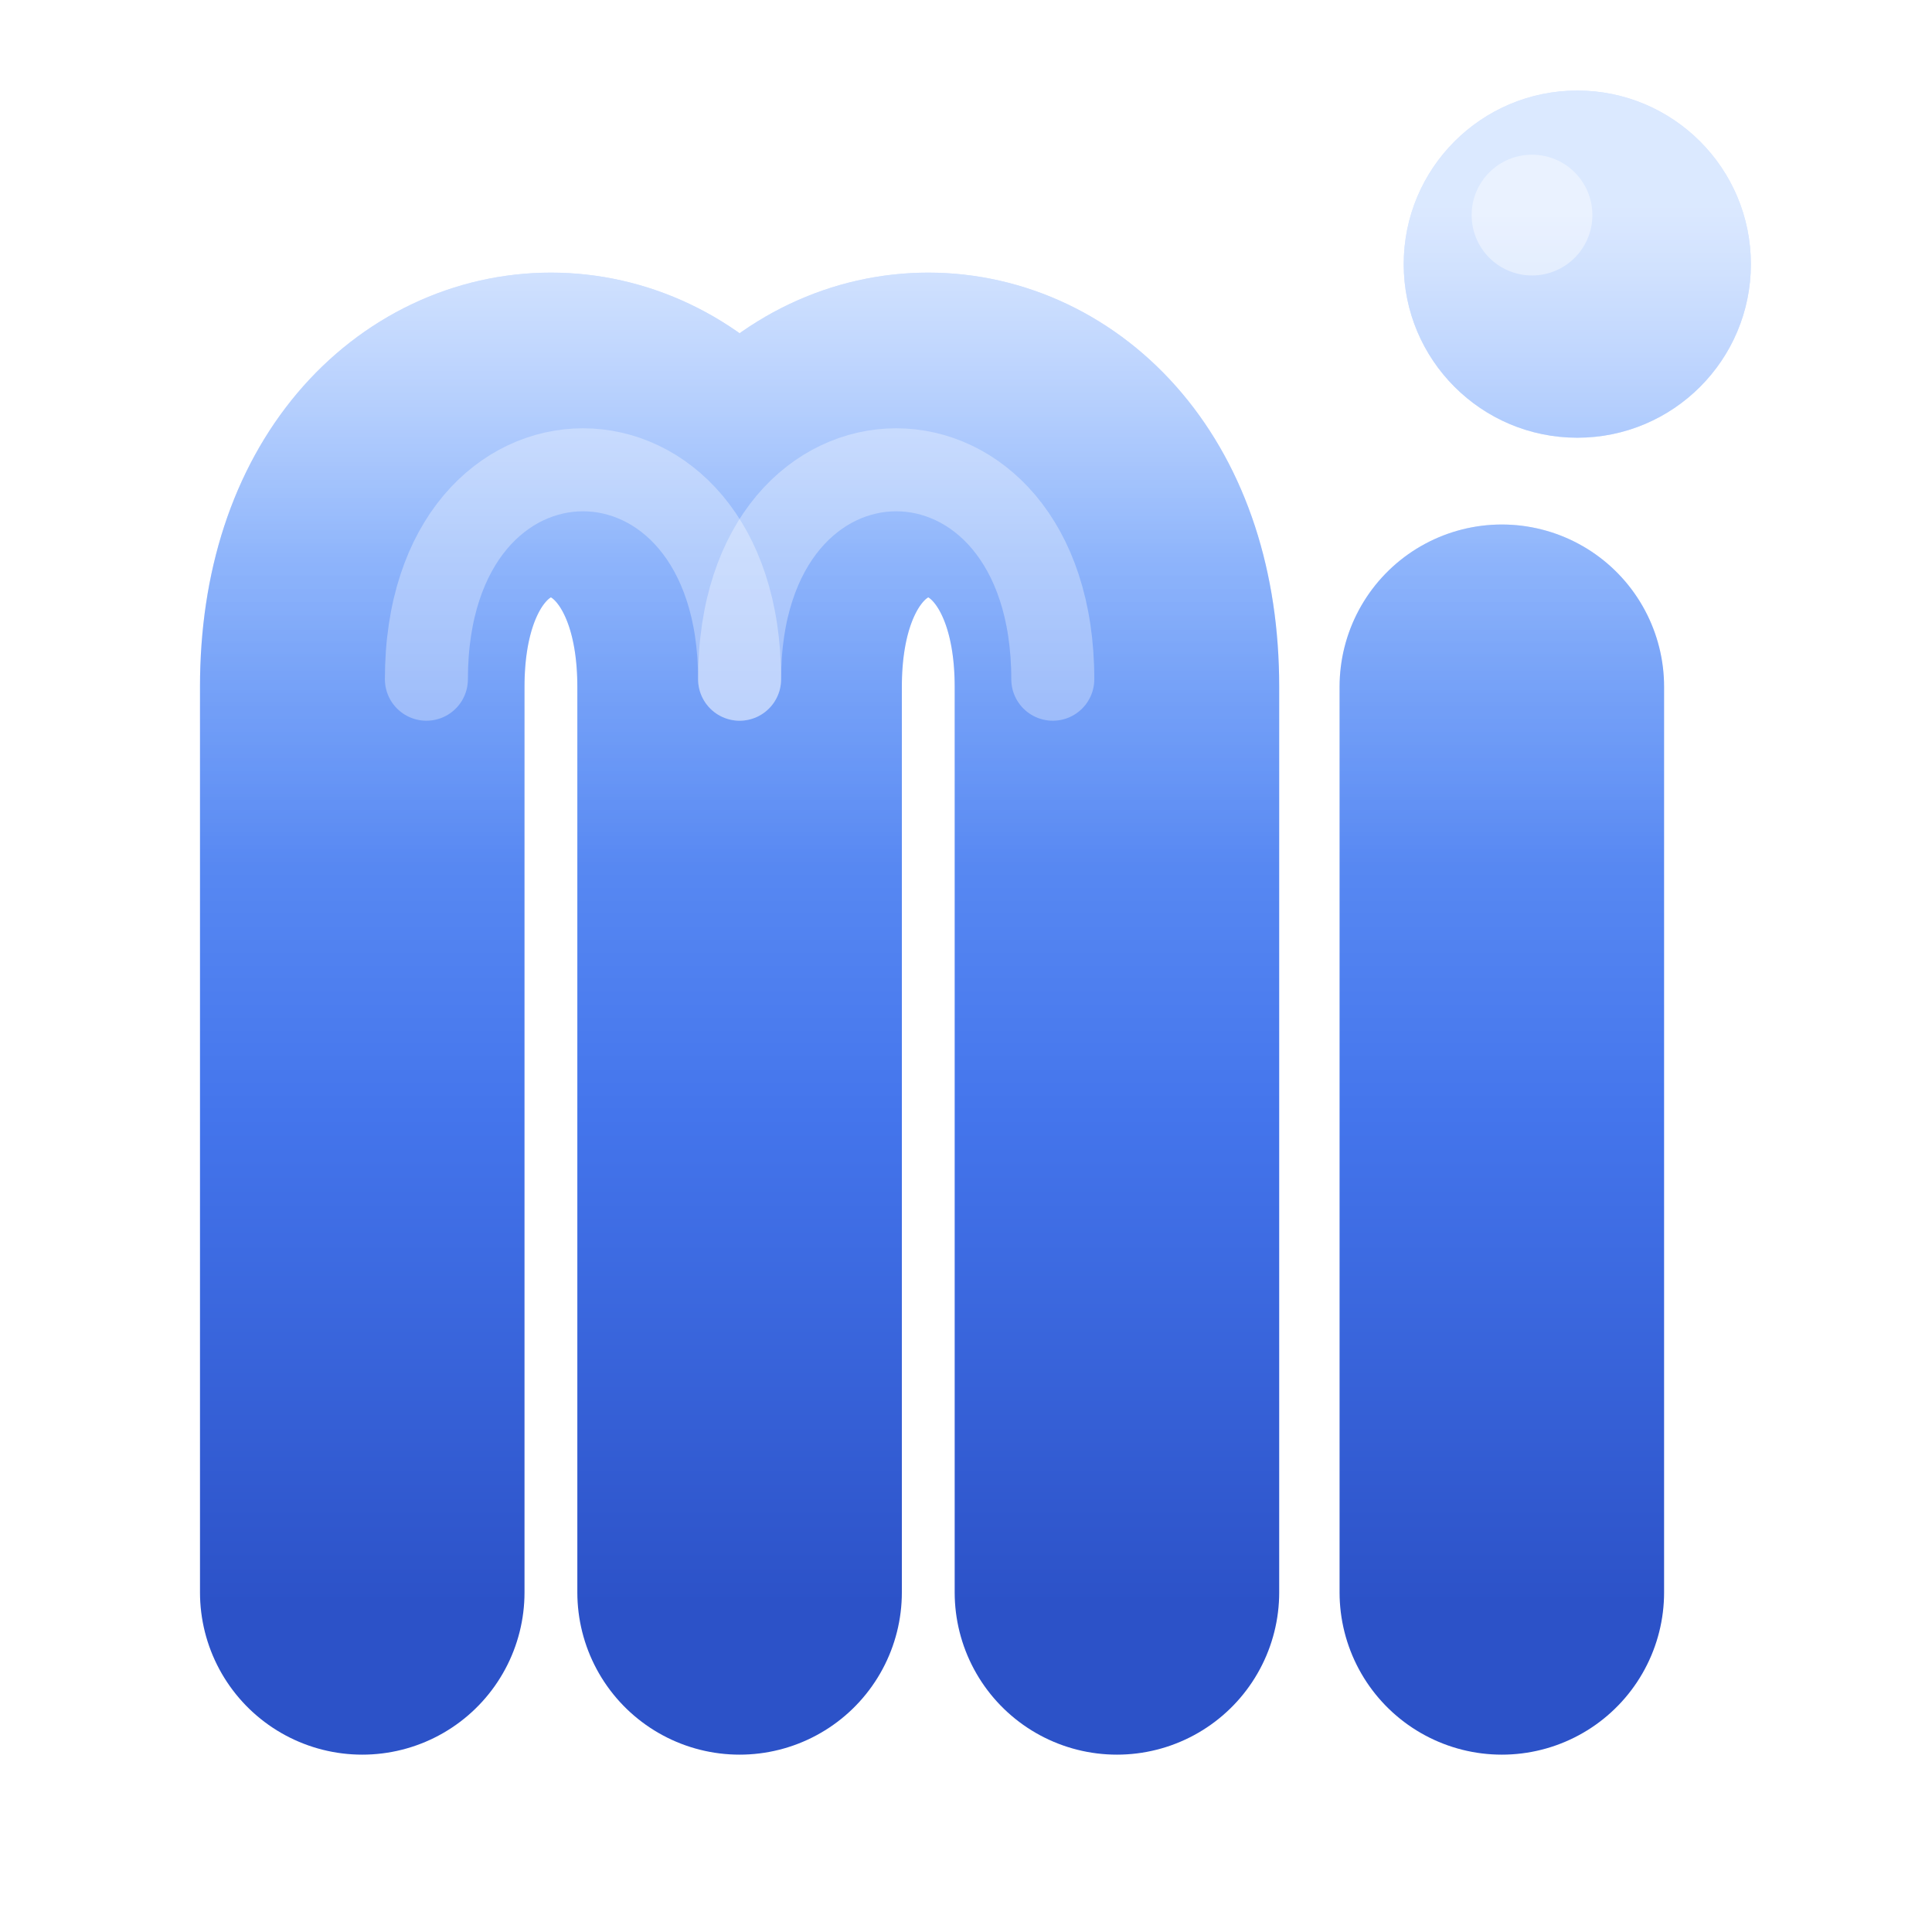
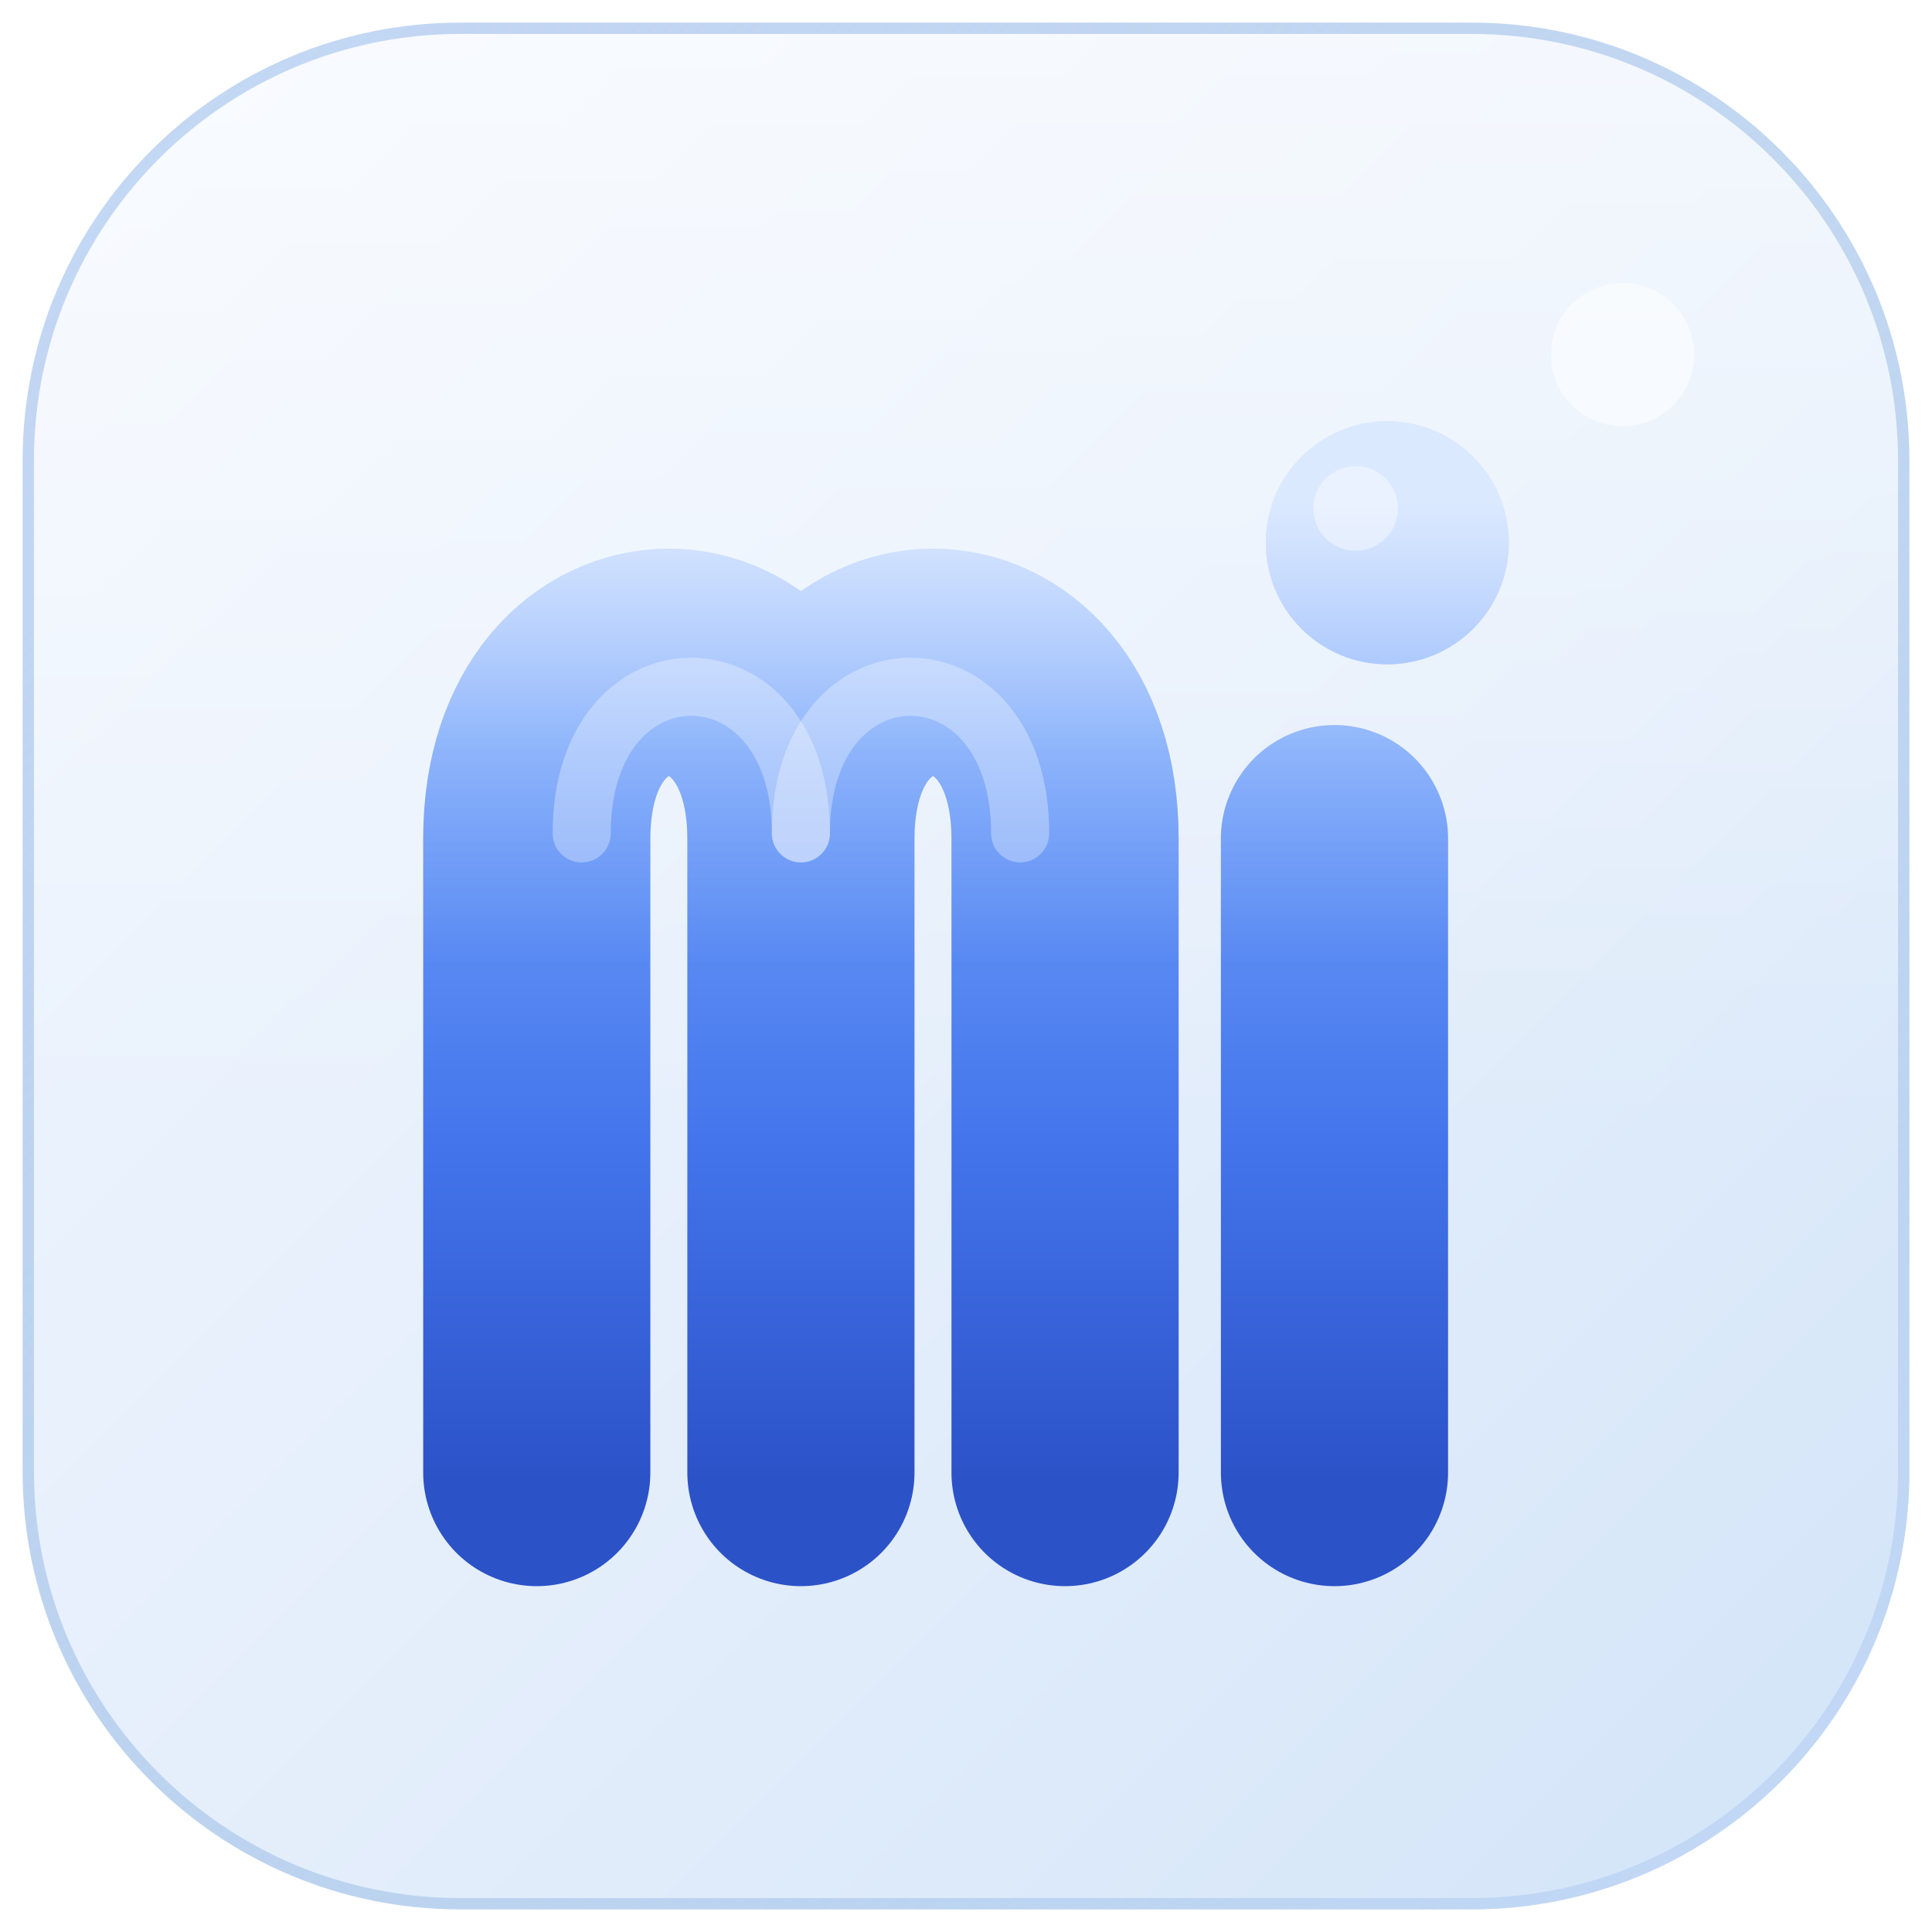
<svg xmlns="http://www.w3.org/2000/svg" viewBox="0 0 512 512" role="img" aria-label="mi turno">
  <defs>
    <linearGradient id="g-bg" x1="0" y1="0" x2="512" y2="512" gradientUnits="userSpaceOnUse">
      <stop offset="0%" stop-color="#F2F7FF" />
      <stop offset="55%" stop-color="#E4EEFB" />
      <stop offset="100%" stop-color="#D2E4F8" />
+     </linearGradient>
+     <linearGradient id="g-glass" x1="256" y1="6" x2="256" y2="300" gradientUnits="userSpaceOnUse">
+       <stop offset="0%" stop-color="rgba(255,255,255,0.55)" />
+       <stop offset="100%" stop-color="rgba(255,255,255,0)" />
    </linearGradient>
    <linearGradient id="g-ltr" x1="256" y1="55" x2="256" y2="425" gradientUnits="userSpaceOnUse">
      <stop offset="0%" stop-color="#B4D0FF" />
      <stop offset="25%" stop-color="#6FA0FA" />
      <stop offset="65%" stop-color="#4475EC" />
      <stop offset="100%" stop-color="#2C52C8" />
    </linearGradient>
    <linearGradient id="g-hi" x1="256" y1="55" x2="256" y2="230" gradientUnits="userSpaceOnUse">
      <stop offset="0%" stop-color="rgba(255,255,255,0.52)" />
      <stop offset="70%" stop-color="rgba(255,255,255,0.12)" />
      <stop offset="100%" stop-color="rgba(255,255,255,0)" />
    </linearGradient>
    <linearGradient id="g-bd" x1="0" y1="0" x2="512" y2="512" gradientUnits="userSpaceOnUse">
      <stop offset="0%" stop-color="#C6D9F5" stop-opacity="1" />
      <stop offset="50%" stop-color="#9BBDE6" stop-opacity="0.55" />
      <stop offset="100%" stop-color="#C2D8F6" stop-opacity="0.85" />
    </linearGradient>
  </defs>
-   <path d="M 96,422 L 96,182        C 96,93  196,93  196,182 L 196,422        M 196,422 L 196,182        C 196,93  296,93  296,182 L 296,422" fill="none" stroke="url(#g-ltr)" stroke-width="86" stroke-linecap="round" stroke-linejoin="round" />
-   <line x1="398" y1="182" x2="398" y2="422" stroke="url(#g-ltr)" stroke-width="86" stroke-linecap="round" />
-   <circle cx="418" cy="70" r="46" fill="url(#g-ltr)" />
-   <path d="M 96,422 L 96,182        C 96,93  196,93  196,182 L 196,422        M 196,422 L 196,182        C 196,93  296,93  296,182 L 296,422" fill="none" stroke="url(#g-hi)" stroke-width="86" stroke-linecap="round" stroke-linejoin="round" />
-   <line x1="398" y1="182" x2="398" y2="248" stroke="url(#g-hi)" stroke-width="86" stroke-linecap="round" />
-   <circle cx="418" cy="70" r="46" fill="url(#g-hi)" />
-   <path d="M 113,180 C 113,106 196,106 196,180" fill="none" stroke="rgba(255,255,255,0.32)" stroke-width="22" stroke-linecap="round" />
-   <path d="M 196,180 C 196,106 279,106 279,180" fill="none" stroke="rgba(255,255,255,0.32)" stroke-width="22" stroke-linecap="round" />
-   <circle cx="406" cy="57" r="16" fill="rgba(255,255,255,0.42)" />
+   <rect x="6" y="6" width="500" height="500" rx="116" fill="url(#g-bg)" />
+   <rect x="6" y="6" width="500" height="500" rx="116" fill="url(#g-glass)" />
+   <rect x="7.5" y="7.5" width="497" height="497" rx="114.5" fill="none" stroke="url(#g-bd)" stroke-width="3" />
+   <circle cx="430" cy="94" r="19" fill="rgba(255,255,255,0.5)" />
+   <g transform="translate(75.05,94.85) scale(0.70)">
+     <path d="M 96,422 L 96,182          C 96,93  196,93  196,182 L 196,422          M 196,422 L 196,182          C 196,93  296,93  296,182 L 296,422" fill="none" stroke="url(#g-ltr)" stroke-width="86" stroke-linecap="round" stroke-linejoin="round" />
+     <line x1="398" y1="182" x2="398" y2="422" stroke="url(#g-ltr)" stroke-width="86" stroke-linecap="round" />
+     <circle cx="418" cy="70" r="46" fill="url(#g-ltr)" />
+     <path d="M 96,422 L 96,182          C 96,93  196,93  196,182 L 196,422          M 196,422 L 196,182          C 196,93  296,93  296,182 L 296,422" fill="none" stroke="url(#g-hi)" stroke-width="86" stroke-linecap="round" stroke-linejoin="round" />
+     <line x1="398" y1="182" x2="398" y2="248" stroke="url(#g-hi)" stroke-width="86" stroke-linecap="round" />
+     <circle cx="418" cy="70" r="46" fill="url(#g-hi)" />
+     <path d="M 113,180 C 113,106 196,106 196,180" fill="none" stroke="rgba(255,255,255,0.32)" stroke-width="22" stroke-linecap="round" />
+     <path d="M 196,180 C 196,106 279,106 279,180" fill="none" stroke="rgba(255,255,255,0.32)" stroke-width="22" stroke-linecap="round" />
+     <circle cx="406" cy="57" r="16" fill="rgba(255,255,255,0.42)" />
+   </g>
</svg>
